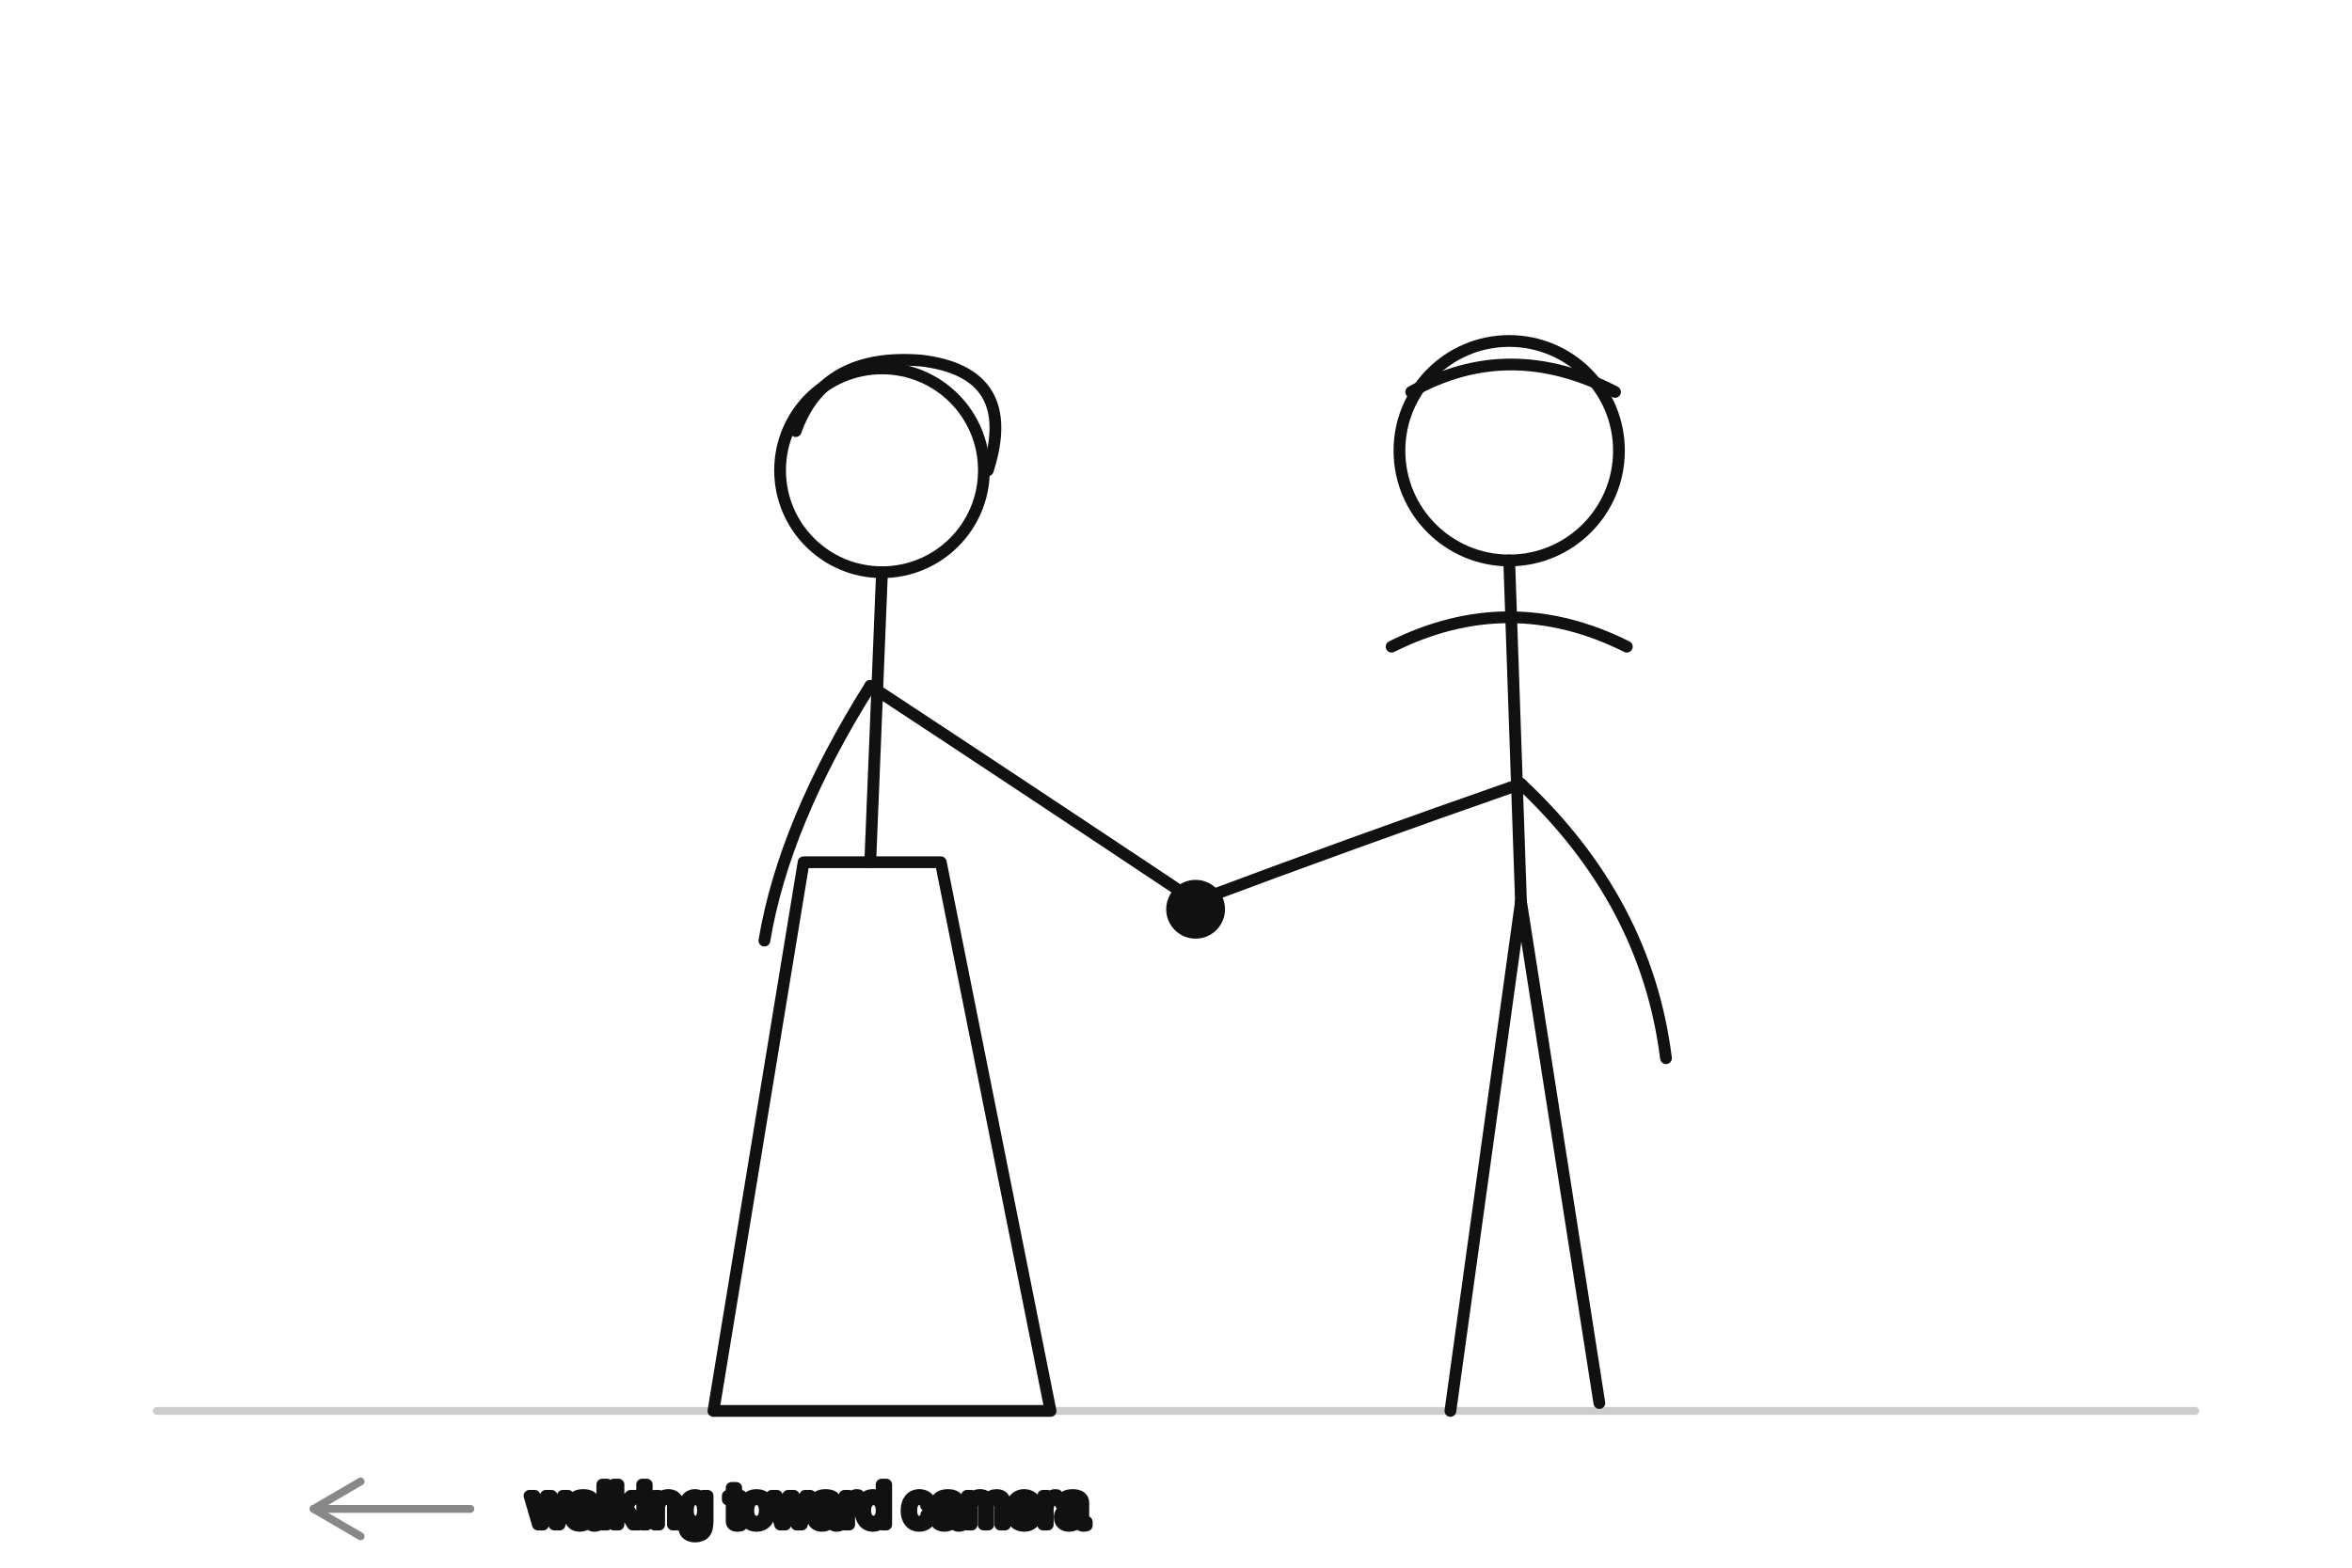
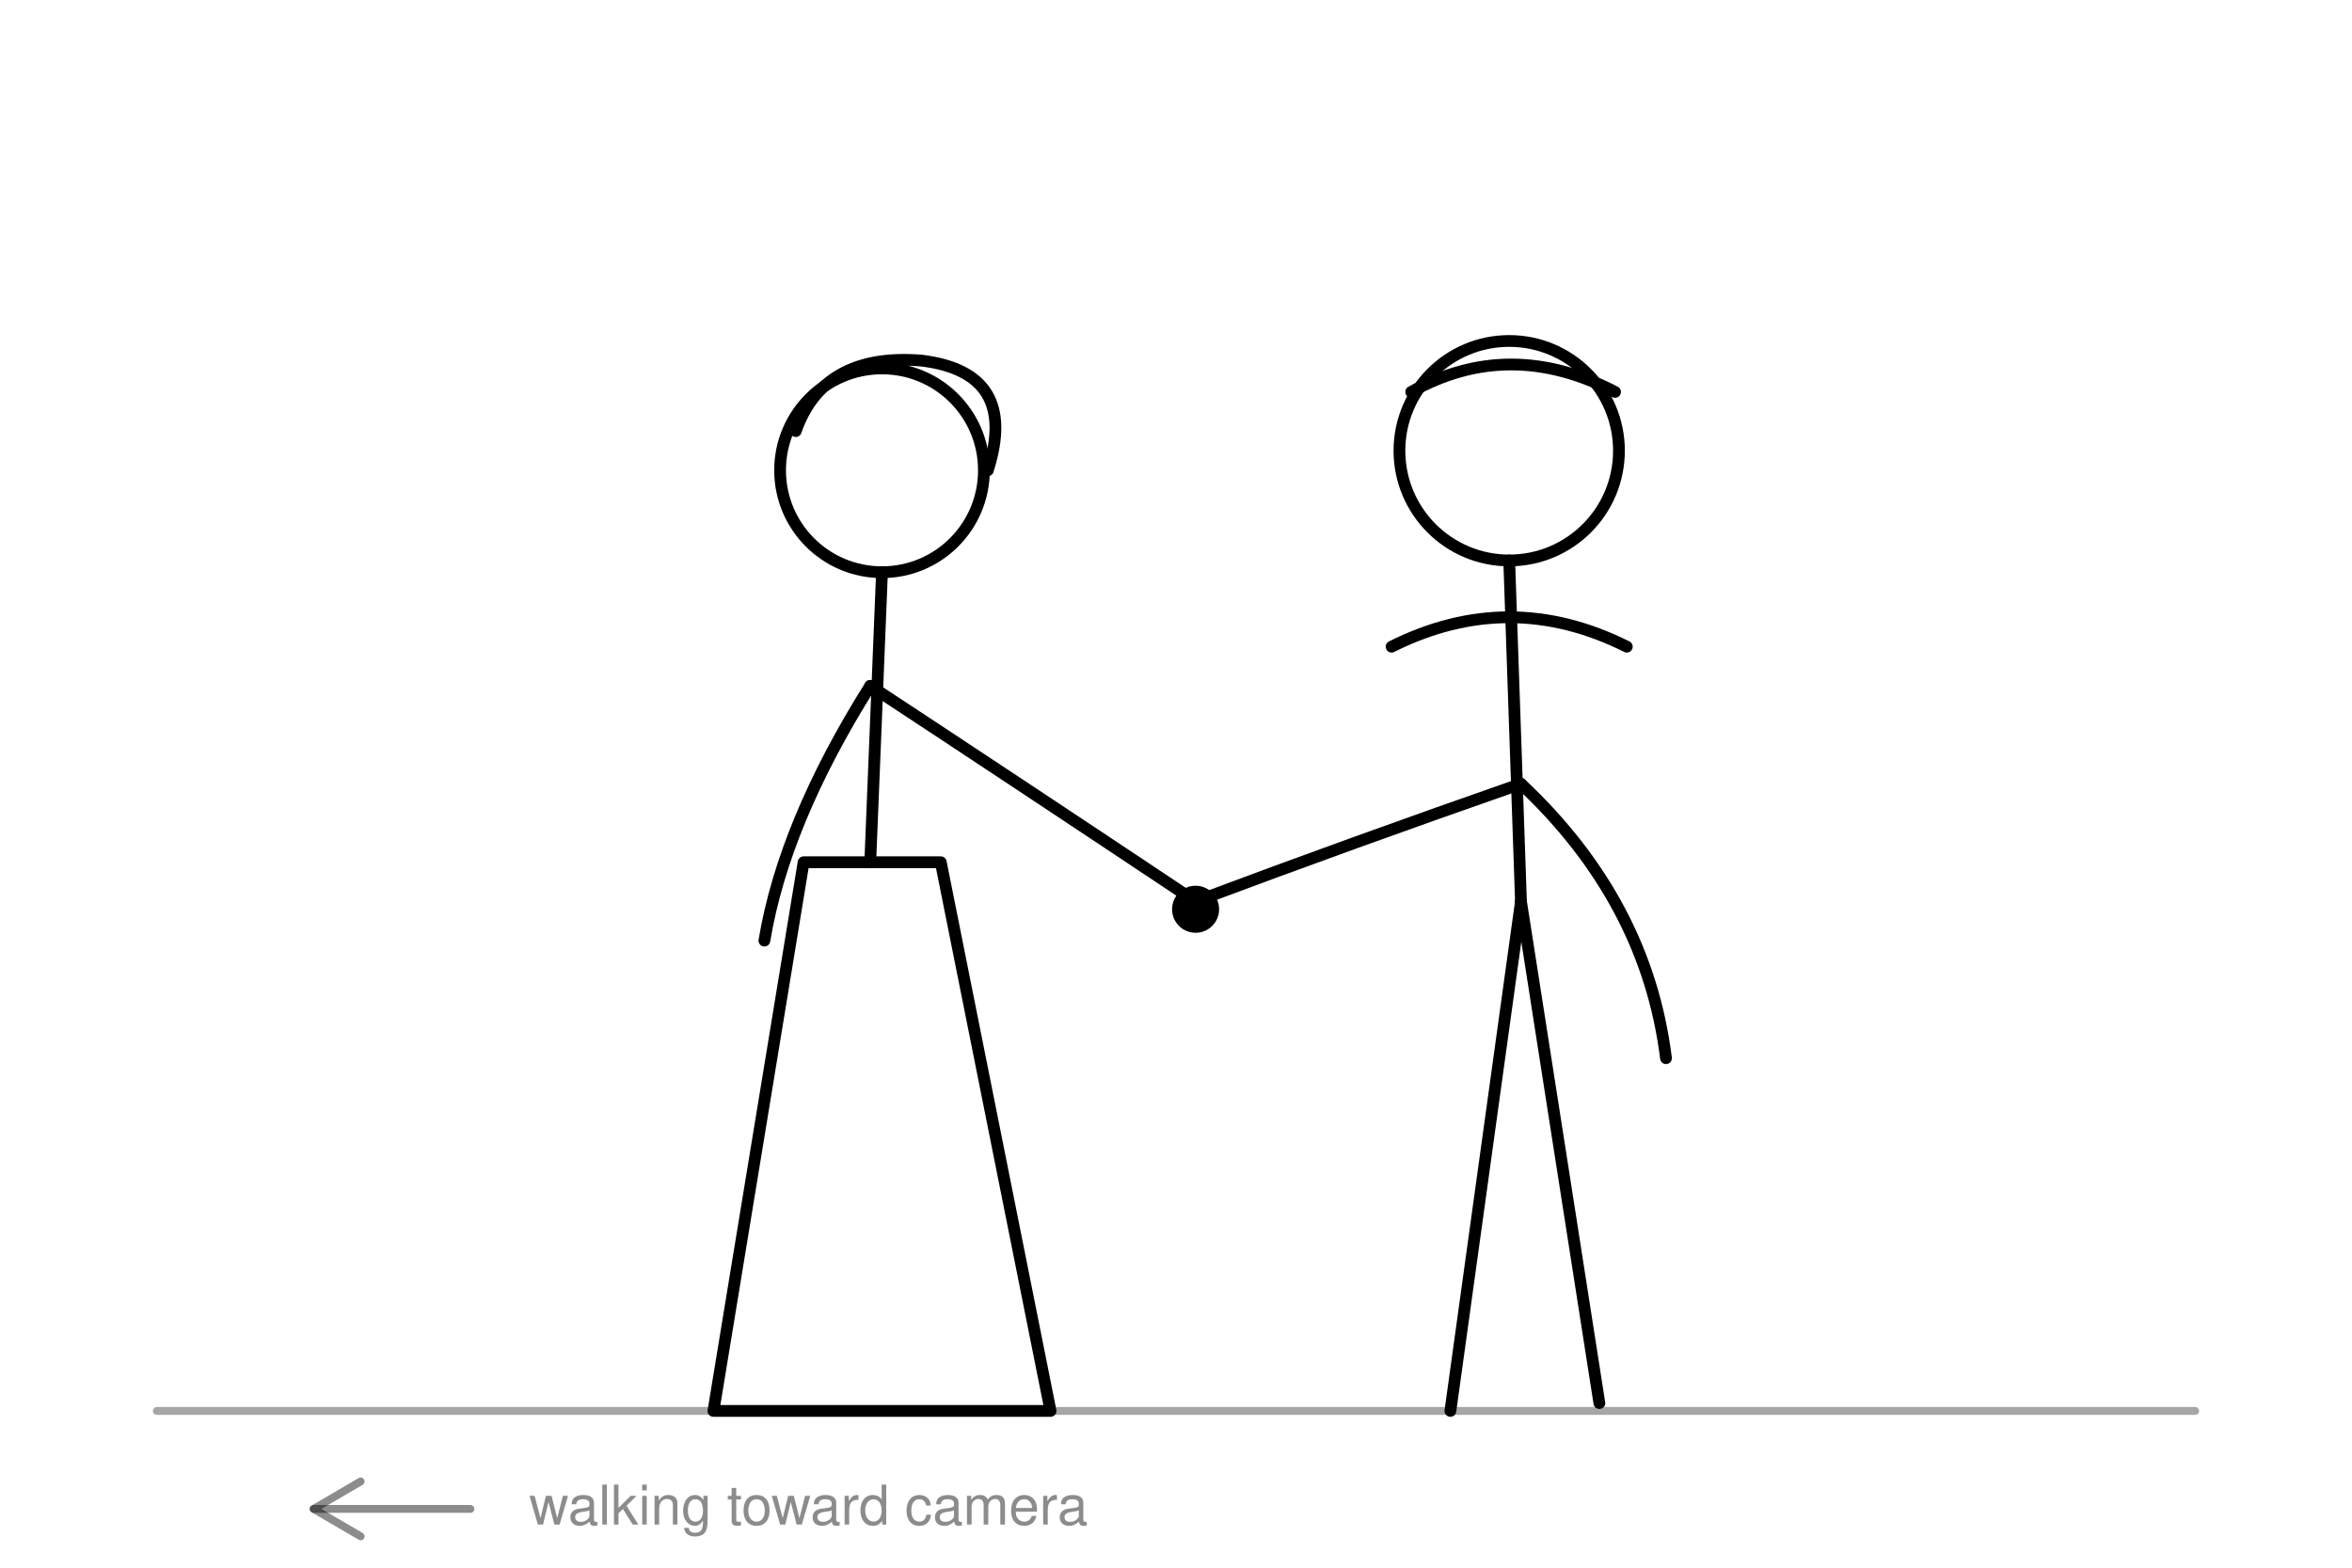
<svg xmlns="http://www.w3.org/2000/svg" viewBox="0 0 600 400">
-   <g fill="none" stroke="#111111" stroke-width="3" stroke-linecap="round" stroke-linejoin="round">
-     <line x1="40" y1="360" x2="560" y2="360" stroke="#cccccc" stroke-width="2" />
+   <g fill="none" stroke="currentColor" stroke-width="3" stroke-linecap="round" stroke-linejoin="round">
+     <line x1="40" y1="360" x2="560" y2="360" stroke="currentColor" stroke-opacity="0.35" stroke-width="2" />
    <circle cx="225" cy="120" r="26" />
    <path d="M203 110 Q210 90 235 92 Q260 95 252 120" />
    <line x1="225" y1="146" x2="222" y2="220" />
    <path d="M205 220 L222 220 L240 220 L268 360 L182 360 Z" />
    <path d="M222 175 Q260 200 305 230" />
    <path d="M222 175 Q200 210 195 240" />
    <circle cx="385" cy="115" r="28" />
    <path d="M360 100 Q385 86 412 100" />
    <line x1="385" y1="143" x2="388" y2="230" />
    <path d="M355 165 Q385 150 415 165" />
    <line x1="388" y1="230" x2="370" y2="360" />
    <line x1="388" y1="230" x2="408" y2="358" />
    <path d="M388 200 Q345 215 305 230" />
    <path d="M388 200 Q420 230 425 270" />
-     <circle cx="305" cy="232" r="6" fill="#111111" />
-     <g stroke="#888888" stroke-width="2">
+     <circle cx="305" cy="232" r="6" fill="currentColor" stroke="none" />
+     <g stroke="currentColor" stroke-opacity="0.45" stroke-width="2">
      <line x1="120" y1="385" x2="80" y2="385" />
      <polyline points="92,378 80,385 92,392" />
    </g>
-     <text x="135" y="389" font-family="Helvetica,Arial,sans-serif" font-size="14" fill="#888888">walking toward camera</text>
+     <text x="135" y="389" font-family="Helvetica,Arial,sans-serif" font-size="14" fill="currentColor" fill-opacity="0.45" stroke="none">walking toward camera</text>
  </g>
</svg>
